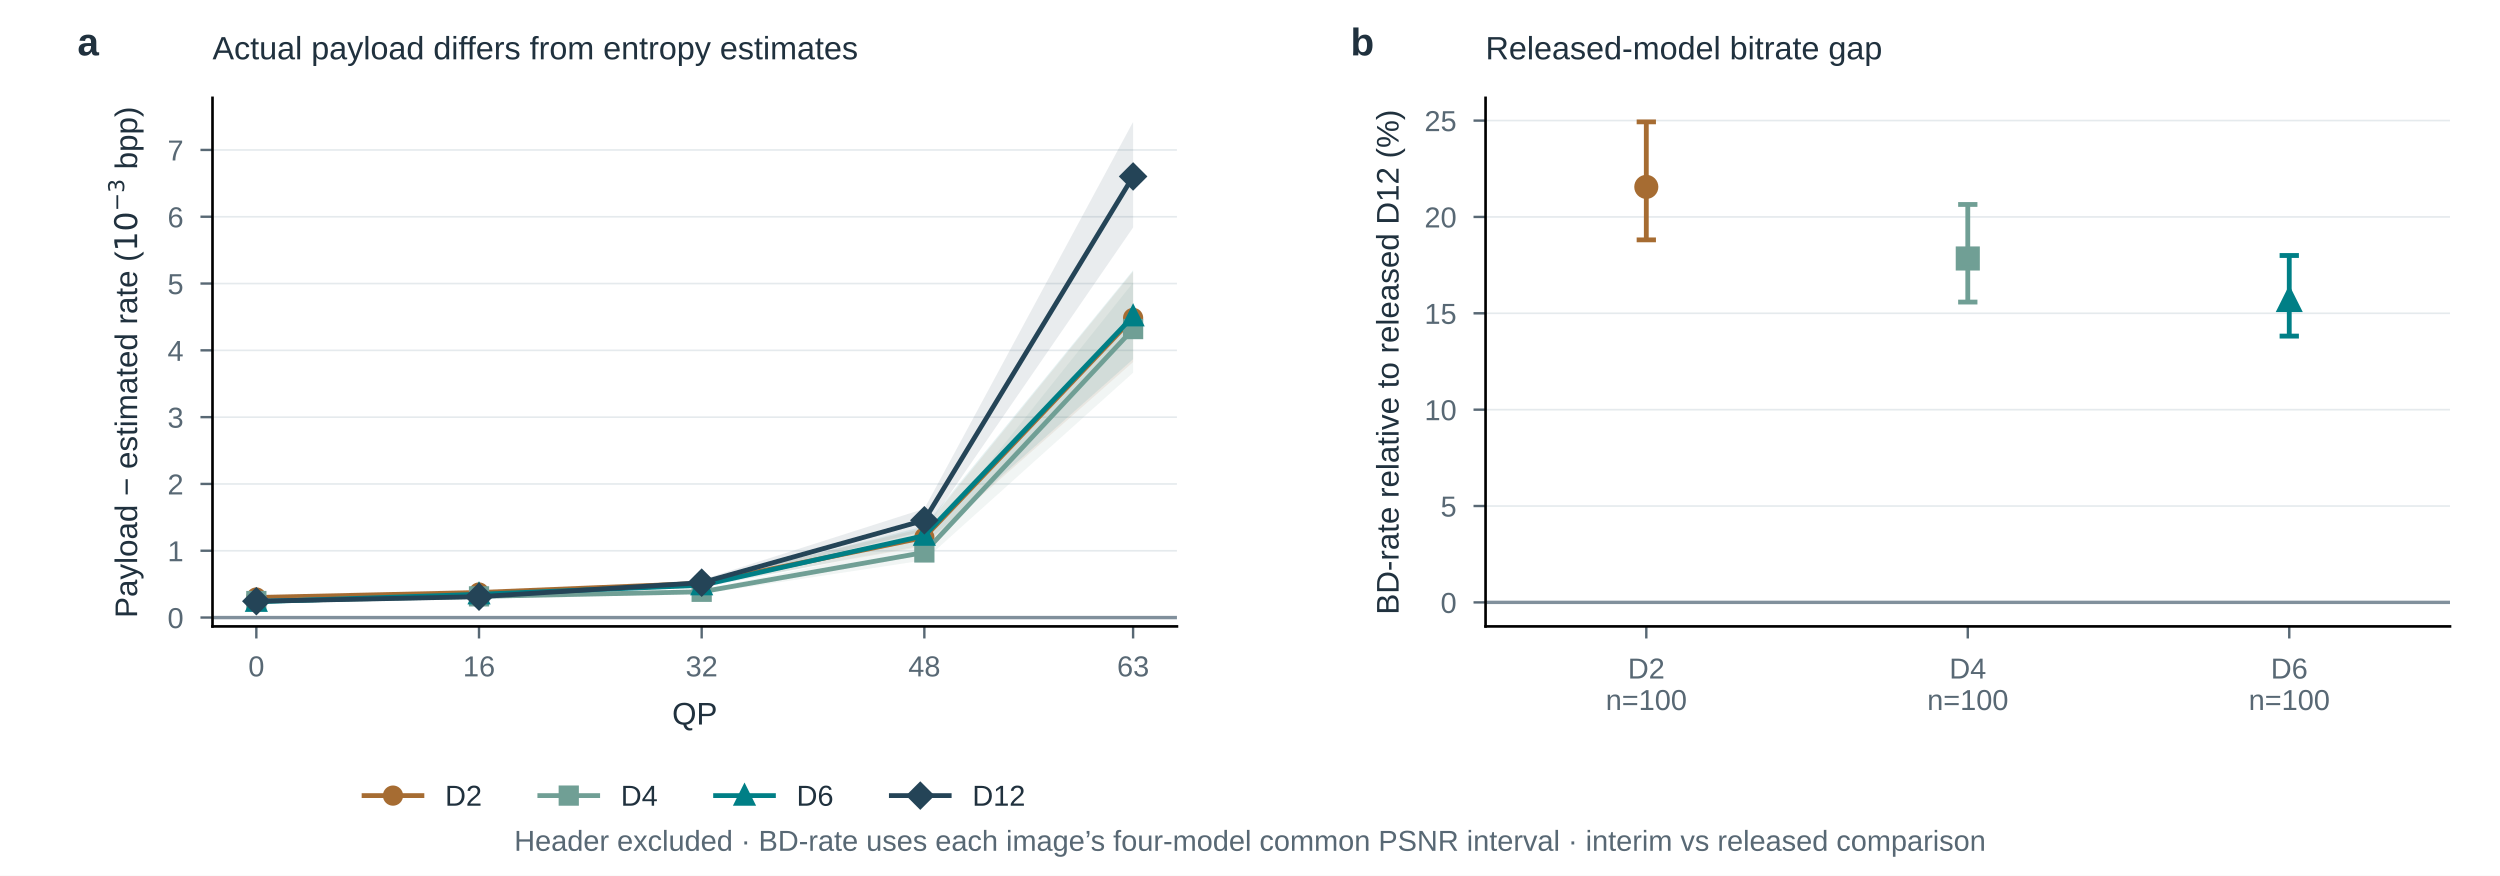
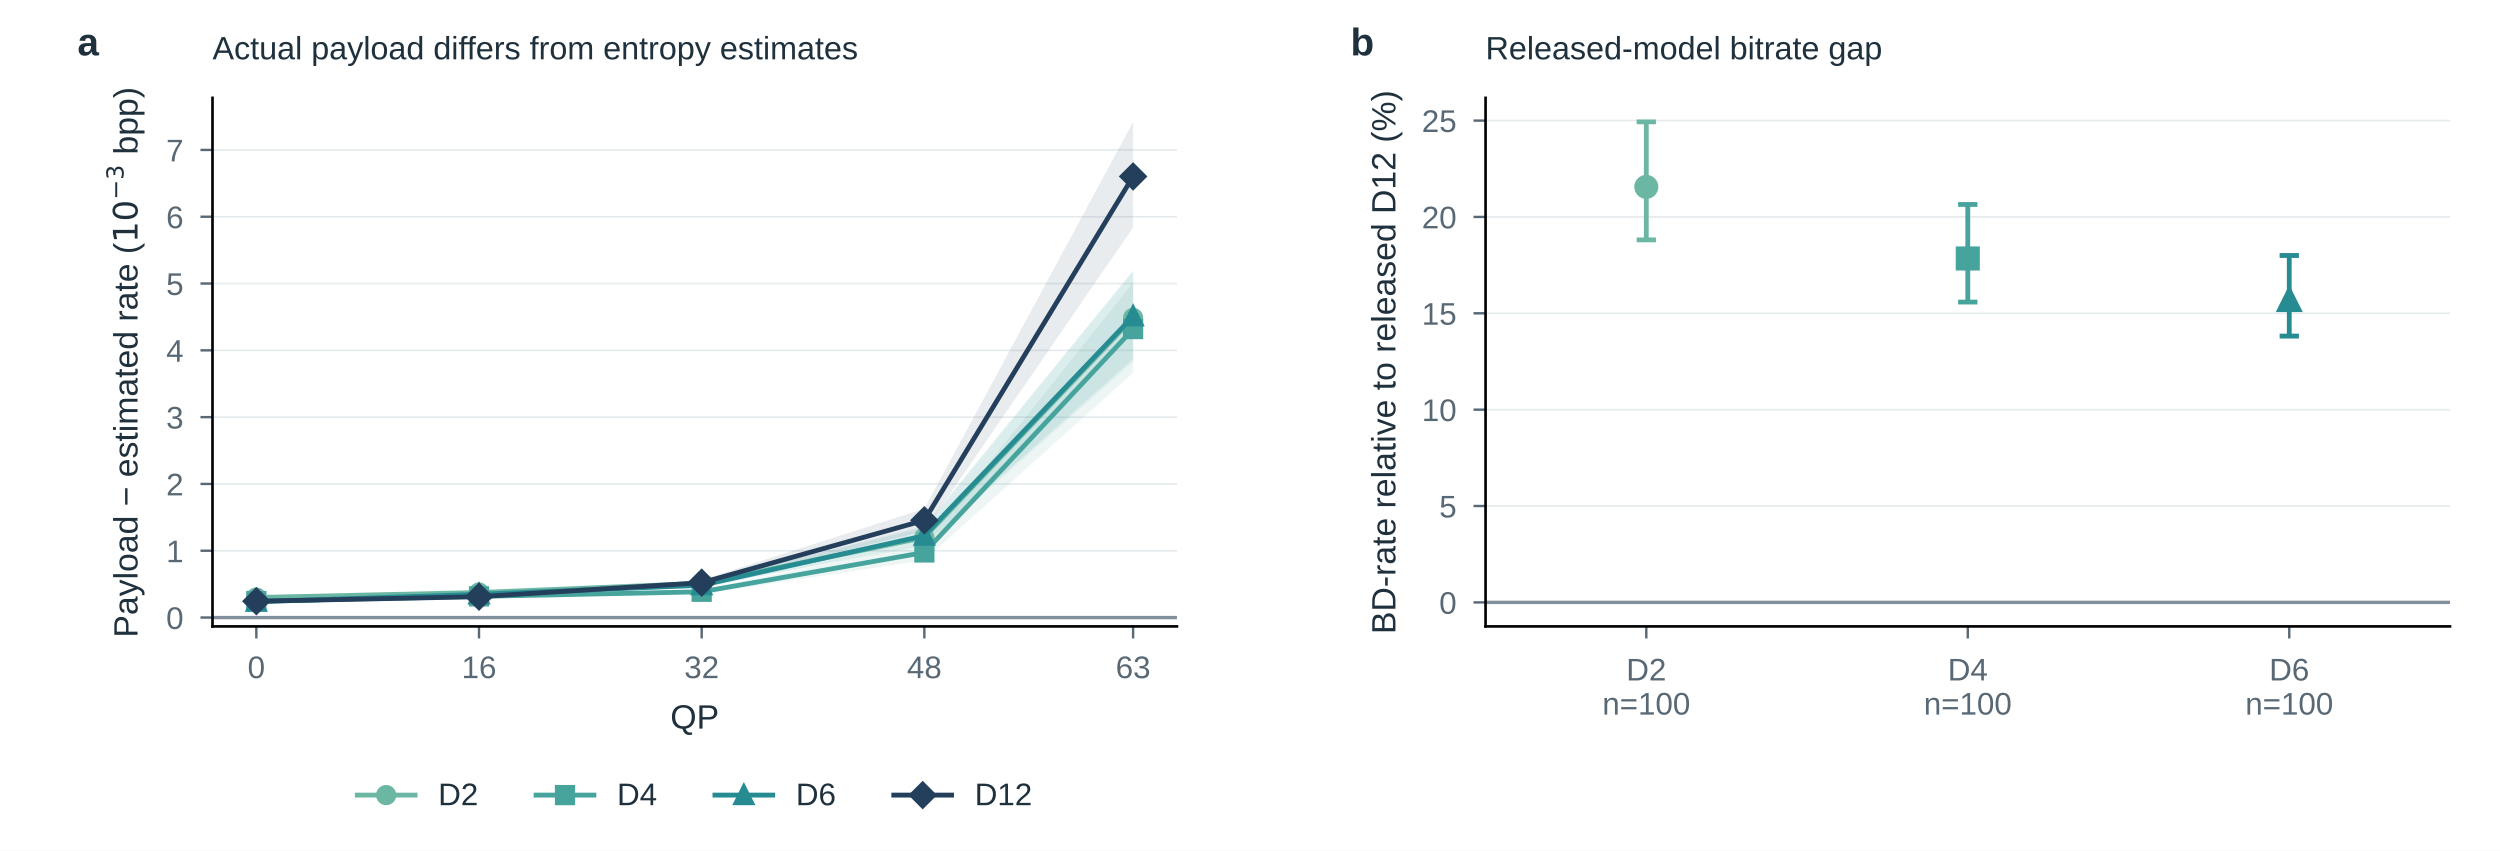
- <svg xmlns="http://www.w3.org/2000/svg" xmlns:xlink="http://www.w3.org/1999/xlink" width="518.74pt" height="181.711pt" viewBox="0 0 518.74 181.711" version="1.1">
+ <svg xmlns="http://www.w3.org/2000/svg" xmlns:xlink="http://www.w3.org/1999/xlink" width="518.74pt" height="176.517pt" viewBox="0 0 518.74 176.517" version="1.1">
  <defs>
    <style type="text/css">*{stroke-linejoin: round; stroke-linecap: butt}</style>
  </defs>
  <g id="figure_1">
    <g id="patch_1">
-       <path d="M 0 181.711 L 518.74 181.711 L 518.74 0 L 0 0 z " style="fill: #ffffff" />
+       <path d="M 0 176.517 L 518.74 176.517 L 518.74 0 L 0 0 z " style="fill: #ffffff" />
    </g>
    <g id="axes_1">
      <g id="patch_2">
        <path d="M 44.093 129.978 L 244.21 129.978 L 244.21 20.306 L 44.093 20.306 z " style="fill: #ffffff" />
      </g>
      <g id="matplotlib.axis_1">
        <g id="xtick_1">
          <g id="line2d_1">
            <defs>
              <path id="m399702b5b7" d="M 0 0 L 0 2.5 " style="stroke: #586874; stroke-width: 0.5" />
            </defs>
            <g>
              <use xlink:href="#m399702b5b7" x="53.189" y="129.978" style="fill: #586874; stroke: #586874; stroke-width: 0.5" />
            </g>
          </g>
          <g id="text_1">
-             <text style="font-size: 6px; font-family: 'Liberation Sans'; text-anchor: middle; fill: #586874" x="53.189" y="140.346" transform="rotate(-0 53.18916 140.3464)">0</text>
+             <text style="font-size: 6.5px; font-family: 'Liberation Sans'; text-anchor: middle; fill: #586874" x="53.189" y="140.71" transform="rotate(-0 53.18916 140.7104)">0</text>
          </g>
        </g>
        <g id="xtick_2">
          <g id="line2d_2">
            <g>
              <use xlink:href="#m399702b5b7" x="99.392" y="129.978" style="fill: #586874; stroke: #586874; stroke-width: 0.5" />
            </g>
          </g>
          <g id="text_2">
-             <text style="font-size: 6px; font-family: 'Liberation Sans'; text-anchor: middle; fill: #586874" x="99.392" y="140.346" transform="rotate(-0 99.39232 140.3464)">16</text>
+             <text style="font-size: 6.5px; font-family: 'Liberation Sans'; text-anchor: middle; fill: #586874" x="99.392" y="140.71" transform="rotate(-0 99.39232 140.7104)">16</text>
          </g>
        </g>
        <g id="xtick_3">
          <g id="line2d_3">
            <g>
              <use xlink:href="#m399702b5b7" x="145.595" y="129.978" style="fill: #586874; stroke: #586874; stroke-width: 0.5" />
            </g>
          </g>
          <g id="text_3">
-             <text style="font-size: 6px; font-family: 'Liberation Sans'; text-anchor: middle; fill: #586874" x="145.595" y="140.346" transform="rotate(-0 145.5955 140.3464)">32</text>
+             <text style="font-size: 6.5px; font-family: 'Liberation Sans'; text-anchor: middle; fill: #586874" x="145.595" y="140.71" transform="rotate(-0 145.5955 140.7104)">32</text>
          </g>
        </g>
        <g id="xtick_4">
          <g id="line2d_4">
            <g>
              <use xlink:href="#m399702b5b7" x="191.799" y="129.978" style="fill: #586874; stroke: #586874; stroke-width: 0.5" />
            </g>
          </g>
          <g id="text_4">
-             <text style="font-size: 6px; font-family: 'Liberation Sans'; text-anchor: middle; fill: #586874" x="191.799" y="140.346" transform="rotate(-0 191.7986 140.3464)">48</text>
+             <text style="font-size: 6.5px; font-family: 'Liberation Sans'; text-anchor: middle; fill: #586874" x="191.799" y="140.71" transform="rotate(-0 191.7986 140.7104)">48</text>
          </g>
        </g>
        <g id="xtick_5">
          <g id="line2d_5">
            <g>
              <use xlink:href="#m399702b5b7" x="235.114" y="129.978" style="fill: #586874; stroke: #586874; stroke-width: 0.5" />
            </g>
          </g>
          <g id="text_5">
-             <text style="font-size: 6px; font-family: 'Liberation Sans'; text-anchor: middle; fill: #586874" x="235.114" y="140.346" transform="rotate(-0 235.1141 140.3464)">63</text>
+             <text style="font-size: 6.5px; font-family: 'Liberation Sans'; text-anchor: middle; fill: #586874" x="235.114" y="140.71" transform="rotate(-0 235.1141 140.7104)">63</text>
          </g>
        </g>
        <g id="text_6">
-           <text style="font-size: 6.5px; font-family: 'Liberation Sans'; text-anchor: middle; fill: #20313e" x="144.152" y="150.341" transform="rotate(-0 144.1516 150.3413)">QP</text>
+           <text style="font-size: 7px; font-family: 'Liberation Sans'; text-anchor: middle; fill: #20313e" x="144.152" y="151.175" transform="rotate(-0 144.1516 151.1745)">QP</text>
        </g>
      </g>
      <g id="matplotlib.axis_2">
        <g id="ytick_1">
          <g id="line2d_6">
            <path d="M 44.093 128.141 L 244.21 128.141 " clip-path="url(#pd972894a51)" style="fill: none; stroke: #e5eaed; stroke-width: 0.35; stroke-linecap: square" />
          </g>
          <g id="line2d_7">
            <defs>
              <path id="m2a17d90eda" d="M 0 0 L -2.5 0 " style="stroke: #586874; stroke-width: 0.5" />
            </defs>
            <g>
              <use xlink:href="#m2a17d90eda" x="44.093" y="128.141" style="fill: #586874; stroke: #586874; stroke-width: 0.5" />
            </g>
          </g>
          <g id="text_7">
-             <text style="font-size: 6px; font-family: 'Liberation Sans'; text-anchor: end; fill: #586874" x="38.093" y="130.325" transform="rotate(-0 38.09291 130.3251)">0</text>
+             <text style="font-size: 6.5px; font-family: 'Liberation Sans'; text-anchor: end; fill: #586874" x="38.093" y="130.507" transform="rotate(-0 38.09291 130.5071)">0</text>
          </g>
        </g>
        <g id="ytick_2">
          <g id="line2d_8">
            <path d="M 44.093 114.28 L 244.21 114.28 " clip-path="url(#pd972894a51)" style="fill: none; stroke: #e5eaed; stroke-width: 0.35; stroke-linecap: square" />
          </g>
          <g id="line2d_9">
            <g>
              <use xlink:href="#m2a17d90eda" x="44.093" y="114.28" style="fill: #586874; stroke: #586874; stroke-width: 0.5" />
            </g>
          </g>
          <g id="text_8">
-             <text style="font-size: 6px; font-family: 'Liberation Sans'; text-anchor: end; fill: #586874" x="38.093" y="116.464" transform="rotate(-0 38.09291 116.4644)">1</text>
+             <text style="font-size: 6.5px; font-family: 'Liberation Sans'; text-anchor: end; fill: #586874" x="38.093" y="116.646" transform="rotate(-0 38.09291 116.6465)">1</text>
          </g>
        </g>
        <g id="ytick_3">
          <g id="line2d_10">
            <path d="M 44.093 100.42 L 244.21 100.42 " clip-path="url(#pd972894a51)" style="fill: none; stroke: #e5eaed; stroke-width: 0.35; stroke-linecap: square" />
          </g>
          <g id="line2d_11">
            <g>
              <use xlink:href="#m2a17d90eda" x="44.093" y="100.42" style="fill: #586874; stroke: #586874; stroke-width: 0.5" />
            </g>
          </g>
          <g id="text_9">
-             <text style="font-size: 6px; font-family: 'Liberation Sans'; text-anchor: end; fill: #586874" x="38.093" y="102.604" transform="rotate(-0 38.09291 102.6038)">2</text>
+             <text style="font-size: 6.5px; font-family: 'Liberation Sans'; text-anchor: end; fill: #586874" x="38.093" y="102.786" transform="rotate(-0 38.09291 102.7858)">2</text>
          </g>
        </g>
        <g id="ytick_4">
          <g id="line2d_12">
            <path d="M 44.093 86.559 L 244.21 86.559 " clip-path="url(#pd972894a51)" style="fill: none; stroke: #e5eaed; stroke-width: 0.35; stroke-linecap: square" />
          </g>
          <g id="line2d_13">
            <g>
              <use xlink:href="#m2a17d90eda" x="44.093" y="86.559" style="fill: #586874; stroke: #586874; stroke-width: 0.5" />
            </g>
          </g>
          <g id="text_10">
-             <text style="font-size: 6px; font-family: 'Liberation Sans'; text-anchor: end; fill: #586874" x="38.093" y="88.743" transform="rotate(-0 38.09291 88.74309)">3</text>
+             <text style="font-size: 6.5px; font-family: 'Liberation Sans'; text-anchor: end; fill: #586874" x="38.093" y="88.925" transform="rotate(-0 38.09291 88.92509)">3</text>
          </g>
        </g>
        <g id="ytick_5">
          <g id="line2d_14">
            <path d="M 44.093 72.698 L 244.21 72.698 " clip-path="url(#pd972894a51)" style="fill: none; stroke: #e5eaed; stroke-width: 0.35; stroke-linecap: square" />
          </g>
          <g id="line2d_15">
            <g>
              <use xlink:href="#m2a17d90eda" x="44.093" y="72.698" style="fill: #586874; stroke: #586874; stroke-width: 0.5" />
            </g>
          </g>
          <g id="text_11">
-             <text style="font-size: 6px; font-family: 'Liberation Sans'; text-anchor: end; fill: #586874" x="38.093" y="74.882" transform="rotate(-0 38.09291 74.88241)">4</text>
+             <text style="font-size: 6.5px; font-family: 'Liberation Sans'; text-anchor: end; fill: #586874" x="38.093" y="75.064" transform="rotate(-0 38.09291 75.06441)">4</text>
          </g>
        </g>
        <g id="ytick_6">
          <g id="line2d_16">
            <path d="M 44.093 58.838 L 244.21 58.838 " clip-path="url(#pd972894a51)" style="fill: none; stroke: #e5eaed; stroke-width: 0.35; stroke-linecap: square" />
          </g>
          <g id="line2d_17">
            <g>
              <use xlink:href="#m2a17d90eda" x="44.093" y="58.838" style="fill: #586874; stroke: #586874; stroke-width: 0.5" />
            </g>
          </g>
          <g id="text_12">
-             <text style="font-size: 6px; font-family: 'Liberation Sans'; text-anchor: end; fill: #586874" x="38.093" y="61.022" transform="rotate(-0 38.09291 61.02173)">5</text>
+             <text style="font-size: 6.5px; font-family: 'Liberation Sans'; text-anchor: end; fill: #586874" x="38.093" y="61.204" transform="rotate(-0 38.09291 61.20373)">5</text>
          </g>
        </g>
        <g id="ytick_7">
          <g id="line2d_18">
            <path d="M 44.093 44.977 L 244.21 44.977 " clip-path="url(#pd972894a51)" style="fill: none; stroke: #e5eaed; stroke-width: 0.35; stroke-linecap: square" />
          </g>
          <g id="line2d_19">
            <g>
              <use xlink:href="#m2a17d90eda" x="44.093" y="44.977" style="fill: #586874; stroke: #586874; stroke-width: 0.5" />
            </g>
          </g>
          <g id="text_13">
-             <text style="font-size: 6px; font-family: 'Liberation Sans'; text-anchor: end; fill: #586874" x="38.093" y="47.161" transform="rotate(-0 38.09291 47.16105)">6</text>
+             <text style="font-size: 6.5px; font-family: 'Liberation Sans'; text-anchor: end; fill: #586874" x="38.093" y="47.343" transform="rotate(-0 38.09291 47.34305)">6</text>
          </g>
        </g>
        <g id="ytick_8">
          <g id="line2d_20">
            <path d="M 44.093 31.116 L 244.21 31.116 " clip-path="url(#pd972894a51)" style="fill: none; stroke: #e5eaed; stroke-width: 0.35; stroke-linecap: square" />
          </g>
          <g id="line2d_21">
            <g>
              <use xlink:href="#m2a17d90eda" x="44.093" y="31.116" style="fill: #586874; stroke: #586874; stroke-width: 0.5" />
            </g>
          </g>
          <g id="text_14">
-             <text style="font-size: 6px; font-family: 'Liberation Sans'; text-anchor: end; fill: #586874" x="38.093" y="33.3" transform="rotate(-0 38.09291 33.30037)">7</text>
+             <text style="font-size: 6.5px; font-family: 'Liberation Sans'; text-anchor: end; fill: #586874" x="38.093" y="33.482" transform="rotate(-0 38.09291 33.48237)">7</text>
          </g>
        </g>
        <g id="text_15">
-           <g style="fill: #20313e" transform="translate(29.38843 128.2145) rotate(-90)">
+           <g style="fill: #20313e" transform="translate(29.00516 132.297) rotate(-90)">
            <text>
-               <tspan x="0" y="-0.936" style="font-size: 6.5px; font-family: 'Liberation Sans'; fill: #20313e">P</tspan>
-               <tspan x="4.335" y="-0.936" style="font-size: 6.5px; font-family: 'Liberation Sans'; fill: #20313e">a</tspan>
-               <tspan x="7.95" y="-0.936" style="font-size: 6.5px; font-family: 'Liberation Sans'; fill: #20313e">y</tspan>
-               <tspan x="11.2" y="-0.936" style="font-size: 6.5px; font-family: 'Liberation Sans'; fill: #20313e">l</tspan>
-               <tspan x="12.645" y="-0.936" style="font-size: 6.5px; font-family: 'Liberation Sans'; fill: #20313e">o</tspan>
-               <tspan x="16.26" y="-0.936" style="font-size: 6.5px; font-family: 'Liberation Sans'; fill: #20313e">a</tspan>
-               <tspan x="19.875" y="-0.936" style="font-size: 6.5px; font-family: 'Liberation Sans'; fill: #20313e">d</tspan>
-               <tspan x="23.49" y="-0.936" style="font-size: 6.5px; font-family: 'Liberation Sans'; fill: #20313e"> </tspan>
-               <tspan x="25.295" y="-0.936" style="font-size: 6.5px; font-family: 'Liberation Sans'; fill: #20313e">−</tspan>
-               <tspan x="29.091" y="-0.936" style="font-size: 6.5px; font-family: 'Liberation Sans'; fill: #20313e"> </tspan>
-               <tspan x="30.897" y="-0.936" style="font-size: 6.5px; font-family: 'Liberation Sans'; fill: #20313e">e</tspan>
-               <tspan x="34.512" y="-0.936" style="font-size: 6.5px; font-family: 'Liberation Sans'; fill: #20313e">s</tspan>
-               <tspan x="37.762" y="-0.936" style="font-size: 6.5px; font-family: 'Liberation Sans'; fill: #20313e">t</tspan>
-               <tspan x="39.568" y="-0.936" style="font-size: 6.5px; font-family: 'Liberation Sans'; fill: #20313e">i</tspan>
-               <tspan x="41.012" y="-0.936" style="font-size: 6.5px; font-family: 'Liberation Sans'; fill: #20313e">m</tspan>
-               <tspan x="46.427" y="-0.936" style="font-size: 6.5px; font-family: 'Liberation Sans'; fill: #20313e">a</tspan>
-               <tspan x="50.042" y="-0.936" style="font-size: 6.5px; font-family: 'Liberation Sans'; fill: #20313e">t</tspan>
-               <tspan x="51.848" y="-0.936" style="font-size: 6.5px; font-family: 'Liberation Sans'; fill: #20313e">e</tspan>
-               <tspan x="55.463" y="-0.936" style="font-size: 6.5px; font-family: 'Liberation Sans'; fill: #20313e">d</tspan>
-               <tspan x="59.078" y="-0.936" style="font-size: 6.5px; font-family: 'Liberation Sans'; fill: #20313e"> </tspan>
-               <tspan x="60.884" y="-0.936" style="font-size: 6.5px; font-family: 'Liberation Sans'; fill: #20313e">r</tspan>
-               <tspan x="63.048" y="-0.936" style="font-size: 6.5px; font-family: 'Liberation Sans'; fill: #20313e">a</tspan>
-               <tspan x="66.663" y="-0.936" style="font-size: 6.5px; font-family: 'Liberation Sans'; fill: #20313e">t</tspan>
-               <tspan x="68.469" y="-0.936" style="font-size: 6.5px; font-family: 'Liberation Sans'; fill: #20313e">e</tspan>
-               <tspan x="72.084" y="-0.936" style="font-size: 6.5px; font-family: 'Liberation Sans'; fill: #20313e"> </tspan>
-               <tspan x="73.89" y="-0.936" style="font-size: 6.5px; font-family: 'Liberation Sans'; fill: #20313e">(</tspan>
-               <tspan x="91.273" y="-0.936" style="font-size: 6.5px; font-family: 'Liberation Sans'; fill: #20313e"> </tspan>
-               <tspan x="93.079" y="-0.936" style="font-size: 6.5px; font-family: 'Liberation Sans'; fill: #20313e">b</tspan>
-               <tspan x="96.694" y="-0.936" style="font-size: 6.5px; font-family: 'Liberation Sans'; fill: #20313e">p</tspan>
-               <tspan x="100.309" y="-0.936" style="font-size: 6.5px; font-family: 'Liberation Sans'; fill: #20313e">p</tspan>
-               <tspan x="103.924" y="-0.936" style="font-size: 6.5px; font-family: 'Liberation Sans'; fill: #20313e">)</tspan>
-               <tspan x="76.054" y="-0.936" style="font-size: 6.5px; font-family: 'DejaVu Sans'; fill: #20313e">1</tspan>
-               <tspan x="80.19" y="-0.936" style="font-size: 6.5px; font-family: 'DejaVu Sans'; fill: #20313e">0</tspan>
-               <tspan x="84.388" y="-3.62" style="font-size: 4.55px; font-family: 'DejaVu Sans'; fill: #20313e">−</tspan>
-               <tspan x="88.2" y="-3.62" style="font-size: 4.55px; font-family: 'DejaVu Sans'; fill: #20313e">3</tspan>
+               <tspan x="0" y="-0.467" style="font-size: 7px; font-family: 'Liberation Sans'; fill: #20313e">P</tspan>
+               <tspan x="4.669" y="-0.467" style="font-size: 7px; font-family: 'Liberation Sans'; fill: #20313e">a</tspan>
+               <tspan x="8.562" y="-0.467" style="font-size: 7px; font-family: 'Liberation Sans'; fill: #20313e">y</tspan>
+               <tspan x="12.062" y="-0.467" style="font-size: 7px; font-family: 'Liberation Sans'; fill: #20313e">l</tspan>
+               <tspan x="13.617" y="-0.467" style="font-size: 7px; font-family: 'Liberation Sans'; fill: #20313e">o</tspan>
+               <tspan x="17.51" y="-0.467" style="font-size: 7px; font-family: 'Liberation Sans'; fill: #20313e">a</tspan>
+               <tspan x="21.403" y="-0.467" style="font-size: 7px; font-family: 'Liberation Sans'; fill: #20313e">d</tspan>
+               <tspan x="25.296" y="-0.467" style="font-size: 7px; font-family: 'Liberation Sans'; fill: #20313e"> </tspan>
+               <tspan x="27.241" y="-0.467" style="font-size: 7px; font-family: 'Liberation Sans'; fill: #20313e">−</tspan>
+               <tspan x="31.329" y="-0.467" style="font-size: 7px; font-family: 'Liberation Sans'; fill: #20313e"> </tspan>
+               <tspan x="33.274" y="-0.467" style="font-size: 7px; font-family: 'Liberation Sans'; fill: #20313e">e</tspan>
+               <tspan x="37.167" y="-0.467" style="font-size: 7px; font-family: 'Liberation Sans'; fill: #20313e">s</tspan>
+               <tspan x="40.667" y="-0.467" style="font-size: 7px; font-family: 'Liberation Sans'; fill: #20313e">t</tspan>
+               <tspan x="42.612" y="-0.467" style="font-size: 7px; font-family: 'Liberation Sans'; fill: #20313e">i</tspan>
+               <tspan x="44.167" y="-0.467" style="font-size: 7px; font-family: 'Liberation Sans'; fill: #20313e">m</tspan>
+               <tspan x="49.998" y="-0.467" style="font-size: 7px; font-family: 'Liberation Sans'; fill: #20313e">a</tspan>
+               <tspan x="53.891" y="-0.467" style="font-size: 7px; font-family: 'Liberation Sans'; fill: #20313e">t</tspan>
+               <tspan x="55.836" y="-0.467" style="font-size: 7px; font-family: 'Liberation Sans'; fill: #20313e">e</tspan>
+               <tspan x="59.729" y="-0.467" style="font-size: 7px; font-family: 'Liberation Sans'; fill: #20313e">d</tspan>
+               <tspan x="63.622" y="-0.467" style="font-size: 7px; font-family: 'Liberation Sans'; fill: #20313e"> </tspan>
+               <tspan x="65.567" y="-0.467" style="font-size: 7px; font-family: 'Liberation Sans'; fill: #20313e">r</tspan>
+               <tspan x="67.898" y="-0.467" style="font-size: 7px; font-family: 'Liberation Sans'; fill: #20313e">a</tspan>
+               <tspan x="71.791" y="-0.467" style="font-size: 7px; font-family: 'Liberation Sans'; fill: #20313e">t</tspan>
+               <tspan x="73.736" y="-0.467" style="font-size: 7px; font-family: 'Liberation Sans'; fill: #20313e">e</tspan>
+               <tspan x="77.629" y="-0.467" style="font-size: 7px; font-family: 'Liberation Sans'; fill: #20313e"> </tspan>
+               <tspan x="79.574" y="-0.467" style="font-size: 7px; font-family: 'Liberation Sans'; fill: #20313e">(</tspan>
+               <tspan x="98.294" y="-0.467" style="font-size: 7px; font-family: 'Liberation Sans'; fill: #20313e"> </tspan>
+               <tspan x="100.238" y="-0.467" style="font-size: 7px; font-family: 'Liberation Sans'; fill: #20313e">b</tspan>
+               <tspan x="104.131" y="-0.467" style="font-size: 7px; font-family: 'Liberation Sans'; fill: #20313e">p</tspan>
+               <tspan x="108.025" y="-0.467" style="font-size: 7px; font-family: 'Liberation Sans'; fill: #20313e">p</tspan>
+               <tspan x="111.918" y="-0.467" style="font-size: 7px; font-family: 'Liberation Sans'; fill: #20313e">)</tspan>
+               <tspan x="81.905" y="-0.467" style="font-size: 7px; font-family: 'DejaVu Sans'; fill: #20313e">1</tspan>
+               <tspan x="86.358" y="-0.467" style="font-size: 7px; font-family: 'DejaVu Sans'; fill: #20313e">0</tspan>
+               <tspan x="90.879" y="-3.358" style="font-size: 4.9px; font-family: 'DejaVu Sans'; fill: #20313e">−</tspan>
+               <tspan x="94.985" y="-3.358" style="font-size: 4.9px; font-family: 'DejaVu Sans'; fill: #20313e">3</tspan>
            </text>
          </g>
        </g>
      </g>
      <g id="FillBetweenPolyCollection_1">
        <defs>
-           <path id="m4edeb3677b" d="M 53.189 -57.929 L 53.189 -57.547 L 99.392 -58.439 L 145.595 -60.116 L 191.799 -68.398 L 235.114 -106.587 L 235.114 -125.396 L 235.114 -125.396 L 191.799 -72.127 L 145.595 -61.24 L 99.392 -59.102 L 53.189 -57.929 z " />
-         </defs>
-         <g clip-path="url(#pd972894a51)">
-           <use xlink:href="#m4edeb3677b" x="0" y="181.711" style="fill: #a66c32; fill-opacity: 0.1" />
+           <path id="ma0d44e24bb" d="M 53.189 -52.735 L 53.189 -52.353 L 99.392 -53.245 L 145.595 -54.922 L 191.799 -63.204 L 235.114 -101.393 L 235.114 -120.202 L 235.114 -120.202 L 191.799 -66.933 L 145.595 -56.046 L 99.392 -53.908 L 53.189 -52.735 z " />
+         </defs>
+         <g clip-path="url(#pd972894a51)">
+           <use xlink:href="#ma0d44e24bb" x="0" y="176.517" style="fill: #6cb7a4; fill-opacity: 0.1" />
        </g>
      </g>
      <g id="FillBetweenPolyCollection_2">
        <defs>
-           <path id="mf79f26956f" d="M 53.189 -57.156 L 53.189 -56.839 L 99.392 -57.68 L 145.595 -58.454 L 191.799 -65.459 L 235.114 -104.371 L 235.114 -123.085 L 235.114 -123.085 L 191.799 -68.814 L 145.595 -59.376 L 99.392 -58.245 L 53.189 -57.156 z " />
-         </defs>
-         <g clip-path="url(#pd972894a51)">
-           <use xlink:href="#mf79f26956f" x="0" y="181.711" style="fill: #709f95; fill-opacity: 0.1" />
+           <path id="m745492d9f8" d="M 53.189 -51.962 L 53.189 -51.645 L 99.392 -52.486 L 145.595 -53.26 L 191.799 -60.265 L 235.114 -99.177 L 235.114 -117.891 L 235.114 -117.891 L 191.799 -63.62 L 145.595 -54.182 L 99.392 -53.051 L 53.189 -51.962 z " />
+         </defs>
+         <g clip-path="url(#pd972894a51)">
+           <use xlink:href="#m745492d9f8" x="0" y="176.517" style="fill: #46a49d; fill-opacity: 0.1" />
        </g>
      </g>
      <g id="FillBetweenPolyCollection_3">
        <defs>
-           <path id="m136403f46a" d="M 53.189 -56.987 L 53.189 -56.717 L 99.392 -58.064 L 145.595 -59.77 L 191.799 -68.713 L 235.114 -107.186 L 235.114 -125.627 L 235.114 -125.627 L 191.799 -72.53 L 145.595 -60.804 L 99.392 -58.76 L 53.189 -56.987 z " />
-         </defs>
-         <g clip-path="url(#pd972894a51)">
-           <use xlink:href="#m136403f46a" x="0" y="181.711" style="fill: #007f86; fill-opacity: 0.1" />
+           <path id="m01ed328bd2" d="M 53.189 -51.793 L 53.189 -51.523 L 99.392 -52.87 L 145.595 -54.576 L 191.799 -63.519 L 235.114 -101.992 L 235.114 -120.433 L 235.114 -120.433 L 191.799 -67.336 L 145.595 -55.61 L 99.392 -53.566 L 53.189 -51.793 z " />
+         </defs>
+         <g clip-path="url(#pd972894a51)">
+           <use xlink:href="#m01ed328bd2" x="0" y="176.517" style="fill: #278b92; fill-opacity: 0.1" />
        </g>
      </g>
      <g id="FillBetweenPolyCollection_4">
        <defs>
-           <path id="m86091ba9dc" d="M 53.189 -57.07 L 53.189 -56.857 L 99.392 -57.684 L 145.595 -60.263 L 191.799 -71.499 L 235.114 -134.508 L 235.114 -156.42 L 235.114 -156.42 L 191.799 -76.159 L 145.595 -61.399 L 99.392 -58.132 L 53.189 -57.07 z " />
-         </defs>
-         <g clip-path="url(#pd972894a51)">
-           <use xlink:href="#m86091ba9dc" x="0" y="181.711" style="fill: #244457; fill-opacity: 0.1" />
+           <path id="m5ea948ef18" d="M 53.189 -51.876 L 53.189 -51.663 L 99.392 -52.49 L 145.595 -55.069 L 191.799 -66.305 L 235.114 -129.314 L 235.114 -151.226 L 235.114 -151.226 L 191.799 -70.965 L 145.595 -56.205 L 99.392 -52.938 L 53.189 -51.876 z " />
+         </defs>
+         <g clip-path="url(#pd972894a51)">
+           <use xlink:href="#m5ea948ef18" x="0" y="176.517" style="fill: #243f5c; fill-opacity: 0.1" />
        </g>
      </g>
      <g id="line2d_22">
-         <path d="M 53.189 123.979 L 99.392 122.94 L 145.595 121.043 L 191.799 111.509 L 235.114 65.969 " clip-path="url(#pd972894a51)" style="fill: none; stroke: #a66c32; stroke-linecap: square" />
-         <defs>
-           <path id="md755ecda8f" d="M 0 1.6 C 0.424 1.6 0.831 1.431 1.131 1.131 C 1.431 0.831 1.6 0.424 1.6 0 C 1.6 -0.424 1.431 -0.831 1.131 -1.131 C 0.831 -1.431 0.424 -1.6 0 -1.6 C -0.424 -1.6 -0.831 -1.431 -1.131 -1.131 C -1.431 -0.831 -1.6 -0.424 -1.6 0 C -1.6 0.424 -1.431 0.831 -1.131 1.131 C -0.831 1.431 -0.424 1.6 0 1.6 z " style="stroke: #a66c32" />
-         </defs>
-         <g clip-path="url(#pd972894a51)">
-           <use xlink:href="#md755ecda8f" x="53.189" y="123.979" style="fill: #a66c32; stroke: #a66c32" />
-           <use xlink:href="#md755ecda8f" x="99.392" y="122.94" style="fill: #a66c32; stroke: #a66c32" />
-           <use xlink:href="#md755ecda8f" x="145.595" y="121.043" style="fill: #a66c32; stroke: #a66c32" />
-           <use xlink:href="#md755ecda8f" x="191.799" y="111.509" style="fill: #a66c32; stroke: #a66c32" />
-           <use xlink:href="#md755ecda8f" x="235.114" y="65.969" style="fill: #a66c32; stroke: #a66c32" />
+         <path d="M 53.189 123.979 L 99.392 122.94 L 145.595 121.043 L 191.799 111.509 L 235.114 65.969 " clip-path="url(#pd972894a51)" style="fill: none; stroke: #6cb7a4; stroke-linecap: square" />
+         <defs>
+           <path id="m4811f707dc" d="M 0 1.6 C 0.424 1.6 0.831 1.431 1.131 1.131 C 1.431 0.831 1.6 0.424 1.6 0 C 1.6 -0.424 1.431 -0.831 1.131 -1.131 C 0.831 -1.431 0.424 -1.6 0 -1.6 C -0.424 -1.6 -0.831 -1.431 -1.131 -1.131 C -1.431 -0.831 -1.6 -0.424 -1.6 0 C -1.6 0.424 -1.431 0.831 -1.131 1.131 C -0.831 1.431 -0.424 1.6 0 1.6 z " style="stroke: #6cb7a4" />
+         </defs>
+         <g clip-path="url(#pd972894a51)">
+           <use xlink:href="#m4811f707dc" x="53.189" y="123.979" style="fill: #6cb7a4; stroke: #6cb7a4" />
+           <use xlink:href="#m4811f707dc" x="99.392" y="122.94" style="fill: #6cb7a4; stroke: #6cb7a4" />
+           <use xlink:href="#m4811f707dc" x="145.595" y="121.043" style="fill: #6cb7a4; stroke: #6cb7a4" />
+           <use xlink:href="#m4811f707dc" x="191.799" y="111.509" style="fill: #6cb7a4; stroke: #6cb7a4" />
+           <use xlink:href="#m4811f707dc" x="235.114" y="65.969" style="fill: #6cb7a4; stroke: #6cb7a4" />
        </g>
      </g>
      <g id="line2d_23">
-         <path d="M 53.189 124.716 L 99.392 123.745 L 145.595 122.793 L 191.799 114.632 L 235.114 68.28 " clip-path="url(#pd972894a51)" style="fill: none; stroke: #709f95; stroke-linecap: square" />
-         <defs>
-           <path id="m38612a5d81" d="M -1.6 1.6 L 1.6 1.6 L 1.6 -1.6 L -1.6 -1.6 z " style="stroke: #709f95; stroke-linejoin: miter" />
-         </defs>
-         <g clip-path="url(#pd972894a51)">
-           <use xlink:href="#m38612a5d81" x="53.189" y="124.716" style="fill: #709f95; stroke: #709f95; stroke-linejoin: miter" />
-           <use xlink:href="#m38612a5d81" x="99.392" y="123.745" style="fill: #709f95; stroke: #709f95; stroke-linejoin: miter" />
-           <use xlink:href="#m38612a5d81" x="145.595" y="122.793" style="fill: #709f95; stroke: #709f95; stroke-linejoin: miter" />
-           <use xlink:href="#m38612a5d81" x="191.799" y="114.632" style="fill: #709f95; stroke: #709f95; stroke-linejoin: miter" />
-           <use xlink:href="#m38612a5d81" x="235.114" y="68.28" style="fill: #709f95; stroke: #709f95; stroke-linejoin: miter" />
+         <path d="M 53.189 124.716 L 99.392 123.745 L 145.595 122.793 L 191.799 114.632 L 235.114 68.28 " clip-path="url(#pd972894a51)" style="fill: none; stroke: #46a49d; stroke-linecap: square" />
+         <defs>
+           <path id="mdbb240e4d5" d="M -1.6 1.6 L 1.6 1.6 L 1.6 -1.6 L -1.6 -1.6 z " style="stroke: #46a49d; stroke-linejoin: miter" />
+         </defs>
+         <g clip-path="url(#pd972894a51)">
+           <use xlink:href="#mdbb240e4d5" x="53.189" y="124.716" style="fill: #46a49d; stroke: #46a49d; stroke-linejoin: miter" />
+           <use xlink:href="#mdbb240e4d5" x="99.392" y="123.745" style="fill: #46a49d; stroke: #46a49d; stroke-linejoin: miter" />
+           <use xlink:href="#mdbb240e4d5" x="145.595" y="122.793" style="fill: #46a49d; stroke: #46a49d; stroke-linejoin: miter" />
+           <use xlink:href="#mdbb240e4d5" x="191.799" y="114.632" style="fill: #46a49d; stroke: #46a49d; stroke-linejoin: miter" />
+           <use xlink:href="#mdbb240e4d5" x="235.114" y="68.28" style="fill: #46a49d; stroke: #46a49d; stroke-linejoin: miter" />
        </g>
      </g>
      <g id="line2d_24">
-         <path d="M 53.189 124.864 L 99.392 123.309 L 145.595 121.435 L 191.799 111.154 L 235.114 65.622 " clip-path="url(#pd972894a51)" style="fill: none; stroke: #007f86; stroke-linecap: square" />
-         <defs>
-           <path id="m81d831b321" d="M 0 -1.6 L -1.6 1.6 L 1.6 1.6 z " style="stroke: #007f86; stroke-linejoin: miter" />
-         </defs>
-         <g clip-path="url(#pd972894a51)">
-           <use xlink:href="#m81d831b321" x="53.189" y="124.864" style="fill: #007f86; stroke: #007f86; stroke-linejoin: miter" />
-           <use xlink:href="#m81d831b321" x="99.392" y="123.309" style="fill: #007f86; stroke: #007f86; stroke-linejoin: miter" />
-           <use xlink:href="#m81d831b321" x="145.595" y="121.435" style="fill: #007f86; stroke: #007f86; stroke-linejoin: miter" />
-           <use xlink:href="#m81d831b321" x="191.799" y="111.154" style="fill: #007f86; stroke: #007f86; stroke-linejoin: miter" />
-           <use xlink:href="#m81d831b321" x="235.114" y="65.622" style="fill: #007f86; stroke: #007f86; stroke-linejoin: miter" />
+         <path d="M 53.189 124.864 L 99.392 123.309 L 145.595 121.435 L 191.799 111.154 L 235.114 65.622 " clip-path="url(#pd972894a51)" style="fill: none; stroke: #278b92; stroke-linecap: square" />
+         <defs>
+           <path id="m5f9ac77661" d="M 0 -1.6 L -1.6 1.6 L 1.6 1.6 z " style="stroke: #278b92; stroke-linejoin: miter" />
+         </defs>
+         <g clip-path="url(#pd972894a51)">
+           <use xlink:href="#m5f9ac77661" x="53.189" y="124.864" style="fill: #278b92; stroke: #278b92; stroke-linejoin: miter" />
+           <use xlink:href="#m5f9ac77661" x="99.392" y="123.309" style="fill: #278b92; stroke: #278b92; stroke-linejoin: miter" />
+           <use xlink:href="#m5f9ac77661" x="145.595" y="121.435" style="fill: #278b92; stroke: #278b92; stroke-linejoin: miter" />
+           <use xlink:href="#m5f9ac77661" x="191.799" y="111.154" style="fill: #278b92; stroke: #278b92; stroke-linejoin: miter" />
+           <use xlink:href="#m5f9ac77661" x="235.114" y="65.622" style="fill: #278b92; stroke: #278b92; stroke-linejoin: miter" />
        </g>
      </g>
      <g id="line2d_25">
-         <path d="M 53.189 124.749 L 99.392 123.808 L 145.595 120.901 L 191.799 107.959 L 235.114 36.614 " clip-path="url(#pd972894a51)" style="fill: none; stroke: #244457; stroke-linecap: square" />
-         <defs>
-           <path id="m7ddc58742b" d="M -0 2.263 L 2.263 0 L 0 -2.263 L -2.263 -0 z " style="stroke: #244457; stroke-linejoin: miter" />
-         </defs>
-         <g clip-path="url(#pd972894a51)">
-           <use xlink:href="#m7ddc58742b" x="53.189" y="124.749" style="fill: #244457; stroke: #244457; stroke-linejoin: miter" />
-           <use xlink:href="#m7ddc58742b" x="99.392" y="123.808" style="fill: #244457; stroke: #244457; stroke-linejoin: miter" />
-           <use xlink:href="#m7ddc58742b" x="145.595" y="120.901" style="fill: #244457; stroke: #244457; stroke-linejoin: miter" />
-           <use xlink:href="#m7ddc58742b" x="191.799" y="107.959" style="fill: #244457; stroke: #244457; stroke-linejoin: miter" />
-           <use xlink:href="#m7ddc58742b" x="235.114" y="36.614" style="fill: #244457; stroke: #244457; stroke-linejoin: miter" />
+         <path d="M 53.189 124.749 L 99.392 123.808 L 145.595 120.901 L 191.799 107.959 L 235.114 36.614 " clip-path="url(#pd972894a51)" style="fill: none; stroke: #243f5c; stroke-linecap: square" />
+         <defs>
+           <path id="mcd60b939f6" d="M -0 2.263 L 2.263 0 L 0 -2.263 L -2.263 -0 z " style="stroke: #243f5c; stroke-linejoin: miter" />
+         </defs>
+         <g clip-path="url(#pd972894a51)">
+           <use xlink:href="#mcd60b939f6" x="53.189" y="124.749" style="fill: #243f5c; stroke: #243f5c; stroke-linejoin: miter" />
+           <use xlink:href="#mcd60b939f6" x="99.392" y="123.808" style="fill: #243f5c; stroke: #243f5c; stroke-linejoin: miter" />
+           <use xlink:href="#mcd60b939f6" x="145.595" y="120.901" style="fill: #243f5c; stroke: #243f5c; stroke-linejoin: miter" />
+           <use xlink:href="#mcd60b939f6" x="191.799" y="107.959" style="fill: #243f5c; stroke: #243f5c; stroke-linejoin: miter" />
+           <use xlink:href="#mcd60b939f6" x="235.114" y="36.614" style="fill: #243f5c; stroke: #243f5c; stroke-linejoin: miter" />
        </g>
      </g>
      <g id="line2d_26">
        <path d="M 44.093 128.141 L 244.21 128.141 " clip-path="url(#pd972894a51)" style="fill: none; stroke: #81909c; stroke-width: 0.7; stroke-linecap: square" />
      </g>
      <g id="patch_3">
        <path d="M 44.093 129.978 L 44.093 20.306 " style="fill: none; stroke: #000000; stroke-width: 0.55; stroke-linejoin: miter; stroke-linecap: square" />
      </g>
      <g id="patch_4">
        <path d="M 44.093 129.978 L 244.21 129.978 " style="fill: none; stroke: #000000; stroke-width: 0.55; stroke-linejoin: miter; stroke-linecap: square" />
      </g>
      <g id="text_16">
        <text style="font-weight: 700; font-size: 8px; font-family: 'Liberation Sans'; text-anchor: start; fill: #20313e" x="16.076" y="11.494" transform="rotate(-0 16.07647 11.49351)">a</text>
      </g>
      <g id="text_17">
        <text style="font-size: 6.7px; font-family: 'Liberation Sans'; text-anchor: start; fill: #20313e" x="44.093" y="12.306" transform="rotate(-0 44.09291 12.30581)">Actual payload differs from entropy estimates</text>
      </g>
      <g id="legend_1">
        <g id="line2d_27">
-           <path d="M 75.544 165.085 L 81.544 165.085 L 87.544 165.085 " style="fill: none; stroke: #a66c32; stroke-linecap: square" />
+           <path d="M 74.127 164.979 L 80.127 164.979 L 86.127 164.979 " style="fill: none; stroke: #6cb7a4; stroke-linecap: square" />
          <g>
-             <use xlink:href="#md755ecda8f" x="81.544" y="165.085" style="fill: #a66c32; stroke: #a66c32" />
+             <use xlink:href="#m4811f707dc" x="80.127" y="164.979" style="fill: #6cb7a4; stroke: #6cb7a4" />
          </g>
        </g>
        <g id="text_18">
-           <text style="font-size: 6px; font-family: 'Liberation Sans'; text-anchor: start; fill: #20313e" x="92.344" y="167.185" transform="rotate(-0 92.34397 167.1845)">D2</text>
+           <text style="font-size: 6.5px; font-family: 'Liberation Sans'; text-anchor: start; fill: #20313e" x="90.927" y="167.079" transform="rotate(-0 90.92667 167.0793)">D2</text>
        </g>
        <g id="line2d_28">
-           <path d="M 112.014 165.085 L 118.014 165.085 L 124.014 165.085 " style="fill: none; stroke: #709f95; stroke-linecap: square" />
+           <path d="M 111.235 164.979 L 117.235 164.979 L 123.235 164.979 " style="fill: none; stroke: #46a49d; stroke-linecap: square" />
          <g>
-             <use xlink:href="#m38612a5d81" x="118.014" y="165.085" style="fill: #709f95; stroke: #709f95; stroke-linejoin: miter" />
+             <use xlink:href="#mdbb240e4d5" x="117.235" y="164.979" style="fill: #46a49d; stroke: #46a49d; stroke-linejoin: miter" />
          </g>
        </g>
        <g id="text_19">
-           <text style="font-size: 6px; font-family: 'Liberation Sans'; text-anchor: start; fill: #20313e" x="128.814" y="167.185" transform="rotate(-0 128.8137 167.1845)">D4</text>
+           <text style="font-size: 6.5px; font-family: 'Liberation Sans'; text-anchor: start; fill: #20313e" x="128.035" y="167.079" transform="rotate(-0 128.0355 167.0793)">D4</text>
        </g>
        <g id="line2d_29">
-           <path d="M 148.483 165.085 L 154.483 165.085 L 160.483 165.085 " style="fill: none; stroke: #007f86; stroke-linecap: square" />
+           <path d="M 148.344 164.979 L 154.344 164.979 L 160.344 164.979 " style="fill: none; stroke: #278b92; stroke-linecap: square" />
          <g>
-             <use xlink:href="#m81d831b321" x="154.483" y="165.085" style="fill: #007f86; stroke: #007f86; stroke-linejoin: miter" />
+             <use xlink:href="#m5f9ac77661" x="154.344" y="164.979" style="fill: #278b92; stroke: #278b92; stroke-linejoin: miter" />
          </g>
        </g>
        <g id="text_20">
-           <text style="font-size: 6px; font-family: 'Liberation Sans'; text-anchor: start; fill: #20313e" x="165.283" y="167.185" transform="rotate(-0 165.2833 167.1845)">D6</text>
+           <text style="font-size: 6.5px; font-family: 'Liberation Sans'; text-anchor: start; fill: #20313e" x="165.144" y="167.079" transform="rotate(-0 165.1443 167.0793)">D6</text>
        </g>
        <g id="line2d_30">
-           <path d="M 184.953 165.085 L 190.953 165.085 L 196.953 165.085 " style="fill: none; stroke: #244457; stroke-linecap: square" />
+           <path d="M 185.453 164.979 L 191.453 164.979 L 197.453 164.979 " style="fill: none; stroke: #243f5c; stroke-linecap: square" />
          <g>
-             <use xlink:href="#m7ddc58742b" x="190.953" y="165.085" style="fill: #244457; stroke: #244457; stroke-linejoin: miter" />
+             <use xlink:href="#mcd60b939f6" x="191.453" y="164.979" style="fill: #243f5c; stroke: #243f5c; stroke-linejoin: miter" />
          </g>
        </g>
        <g id="text_21">
-           <text style="font-size: 6px; font-family: 'Liberation Sans'; text-anchor: start; fill: #20313e" x="201.753" y="167.185" transform="rotate(-0 201.753 167.1845)">D12</text>
+           <text style="font-size: 6.5px; font-family: 'Liberation Sans'; text-anchor: start; fill: #20313e" x="202.253" y="167.079" transform="rotate(-0 202.2532 167.0793)">D12</text>
        </g>
      </g>
    </g>
    <g id="axes_2">
      <g id="patch_5">
        <path d="M 308.248 129.978 L 508.365 129.978 L 508.365 20.306 L 308.248 20.306 z " style="fill: #ffffff" />
      </g>
      <g id="matplotlib.axis_3">
        <g id="xtick_6">
          <g id="line2d_31">
            <g>
              <use xlink:href="#m399702b5b7" x="341.601" y="129.978" style="fill: #586874; stroke: #586874; stroke-width: 0.5" />
            </g>
          </g>
          <g id="text_22">
-             <text style="font-size: 6px; font-family: 'Liberation Sans'; fill: #586874" transform="translate(337.766 140.7961)">D2</text>
-             <text style="font-size: 6px; font-family: 'Liberation Sans'; fill: #586874" transform="translate(333.1755 147.3264)">n=100</text>
+             <text style="font-size: 6.5px; font-family: 'Liberation Sans'; fill: #586874" transform="translate(337.4464 141.1976)">D2</text>
+             <text style="font-size: 6.5px; font-family: 'Liberation Sans'; fill: #586874" transform="translate(332.4734 148.2721)">n=100</text>
          </g>
        </g>
        <g id="xtick_7">
          <g id="line2d_32">
            <g>
              <use xlink:href="#m399702b5b7" x="408.307" y="129.978" style="fill: #586874; stroke: #586874; stroke-width: 0.5" />
            </g>
          </g>
          <g id="text_23">
-             <text style="font-size: 6px; font-family: 'Liberation Sans'; fill: #586874" transform="translate(404.4718 140.7961)">D4</text>
-             <text style="font-size: 6px; font-family: 'Liberation Sans'; fill: #586874" transform="translate(399.8813 147.3264)">n=100</text>
+             <text style="font-size: 6.5px; font-family: 'Liberation Sans'; fill: #586874" transform="translate(404.1522 141.1976)">D4</text>
+             <text style="font-size: 6.5px; font-family: 'Liberation Sans'; fill: #586874" transform="translate(399.1792 148.2721)">n=100</text>
          </g>
        </g>
        <g id="xtick_8">
          <g id="line2d_33">
            <g>
              <use xlink:href="#m399702b5b7" x="475.012" y="129.978" style="fill: #586874; stroke: #586874; stroke-width: 0.5" />
            </g>
          </g>
          <g id="text_24">
-             <text style="font-size: 6px; font-family: 'Liberation Sans'; fill: #586874" transform="translate(471.1776 140.7961)">D6</text>
-             <text style="font-size: 6px; font-family: 'Liberation Sans'; fill: #586874" transform="translate(466.5871 147.3264)">n=100</text>
+             <text style="font-size: 6.5px; font-family: 'Liberation Sans'; fill: #586874" transform="translate(470.858 141.1976)">D6</text>
+             <text style="font-size: 6.5px; font-family: 'Liberation Sans'; fill: #586874" transform="translate(465.885 148.2721)">n=100</text>
          </g>
        </g>
      </g>
      <g id="matplotlib.axis_4">
        <g id="ytick_9">
          <g id="line2d_34">
            <path d="M 308.248 124.993 L 508.365 124.993 " clip-path="url(#p84cb5c6366)" style="fill: none; stroke: #e5eaed; stroke-width: 0.35; stroke-linecap: square" />
          </g>
          <g id="line2d_35">
            <g>
              <use xlink:href="#m2a17d90eda" x="308.248" y="124.993" style="fill: #586874; stroke: #586874; stroke-width: 0.5" />
            </g>
          </g>
          <g id="text_25">
-             <text style="font-size: 6px; font-family: 'Liberation Sans'; text-anchor: end; fill: #586874" x="302.248" y="127.177" transform="rotate(-0 302.2479 127.1772)">0</text>
+             <text style="font-size: 6.5px; font-family: 'Liberation Sans'; text-anchor: end; fill: #586874" x="302.248" y="127.359" transform="rotate(-0 302.2479 127.3592)">0</text>
          </g>
        </g>
        <g id="ytick_10">
          <g id="line2d_36">
            <path d="M 308.248 104.998 L 508.365 104.998 " clip-path="url(#p84cb5c6366)" style="fill: none; stroke: #e5eaed; stroke-width: 0.35; stroke-linecap: square" />
          </g>
          <g id="line2d_37">
            <g>
              <use xlink:href="#m2a17d90eda" x="308.248" y="104.998" style="fill: #586874; stroke: #586874; stroke-width: 0.5" />
            </g>
          </g>
          <g id="text_26">
-             <text style="font-size: 6px; font-family: 'Liberation Sans'; text-anchor: end; fill: #586874" x="302.248" y="107.182" transform="rotate(-0 302.2479 107.1822)">5</text>
+             <text style="font-size: 6.5px; font-family: 'Liberation Sans'; text-anchor: end; fill: #586874" x="302.248" y="107.364" transform="rotate(-0 302.2479 107.3643)">5</text>
          </g>
        </g>
        <g id="ytick_11">
          <g id="line2d_38">
            <path d="M 308.248 85.003 L 508.365 85.003 " clip-path="url(#p84cb5c6366)" style="fill: none; stroke: #e5eaed; stroke-width: 0.35; stroke-linecap: square" />
          </g>
          <g id="line2d_39">
            <g>
              <use xlink:href="#m2a17d90eda" x="308.248" y="85.003" style="fill: #586874; stroke: #586874; stroke-width: 0.5" />
            </g>
          </g>
          <g id="text_27">
-             <text style="font-size: 6px; font-family: 'Liberation Sans'; text-anchor: end; fill: #586874" x="302.248" y="87.187" transform="rotate(-0 302.2479 87.18727)">10</text>
+             <text style="font-size: 6.5px; font-family: 'Liberation Sans'; text-anchor: end; fill: #586874" x="302.248" y="87.369" transform="rotate(-0 302.2479 87.36928)">10</text>
          </g>
        </g>
        <g id="ytick_12">
          <g id="line2d_40">
            <path d="M 308.248 65.008 L 508.365 65.008 " clip-path="url(#p84cb5c6366)" style="fill: none; stroke: #e5eaed; stroke-width: 0.35; stroke-linecap: square" />
          </g>
          <g id="line2d_41">
            <g>
              <use xlink:href="#m2a17d90eda" x="308.248" y="65.008" style="fill: #586874; stroke: #586874; stroke-width: 0.5" />
            </g>
          </g>
          <g id="text_28">
-             <text style="font-size: 6px; font-family: 'Liberation Sans'; text-anchor: end; fill: #586874" x="302.248" y="67.192" transform="rotate(-0 302.2479 67.19229)">15</text>
+             <text style="font-size: 6.5px; font-family: 'Liberation Sans'; text-anchor: end; fill: #586874" x="302.248" y="67.374" transform="rotate(-0 302.2479 67.3743)">15</text>
          </g>
        </g>
        <g id="ytick_13">
          <g id="line2d_42">
            <path d="M 308.248 45.013 L 508.365 45.013 " clip-path="url(#p84cb5c6366)" style="fill: none; stroke: #e5eaed; stroke-width: 0.35; stroke-linecap: square" />
          </g>
          <g id="line2d_43">
            <g>
              <use xlink:href="#m2a17d90eda" x="308.248" y="45.013" style="fill: #586874; stroke: #586874; stroke-width: 0.5" />
            </g>
          </g>
          <g id="text_29">
-             <text style="font-size: 6px; font-family: 'Liberation Sans'; text-anchor: end; fill: #586874" x="302.248" y="47.197" transform="rotate(-0 302.2479 47.19732)">20</text>
+             <text style="font-size: 6.5px; font-family: 'Liberation Sans'; text-anchor: end; fill: #586874" x="302.248" y="47.379" transform="rotate(-0 302.2479 47.37932)">20</text>
          </g>
        </g>
        <g id="ytick_14">
          <g id="line2d_44">
            <path d="M 308.248 25.018 L 508.365 25.018 " clip-path="url(#p84cb5c6366)" style="fill: none; stroke: #e5eaed; stroke-width: 0.35; stroke-linecap: square" />
          </g>
          <g id="line2d_45">
            <g>
              <use xlink:href="#m2a17d90eda" x="308.248" y="25.018" style="fill: #586874; stroke: #586874; stroke-width: 0.5" />
            </g>
          </g>
          <g id="text_30">
-             <text style="font-size: 6px; font-family: 'Liberation Sans'; text-anchor: end; fill: #586874" x="302.248" y="27.202" transform="rotate(-0 302.2479 27.20234)">25</text>
+             <text style="font-size: 6.5px; font-family: 'Liberation Sans'; text-anchor: end; fill: #586874" x="302.248" y="27.384" transform="rotate(-0 302.2479 27.38435)">25</text>
          </g>
        </g>
        <g id="text_31">
-           <text style="font-size: 6.5px; font-family: 'Liberation Sans'; text-anchor: middle; fill: #20313e" x="290.207" y="75.142" transform="rotate(-90 290.2069 75.14203)">BD-rate relative to released D12 (%)</text>
+           <text style="font-size: 7px; font-family: 'Liberation Sans'; text-anchor: middle; fill: #20313e" x="289.546" y="75.142" transform="rotate(-90 289.5456 75.14203)">BD-rate relative to released D12 (%)</text>
        </g>
      </g>
      <g id="line2d_46">
        <path d="M 308.248 124.993 L 508.365 124.993 " clip-path="url(#p84cb5c6366)" style="fill: none; stroke: #81909c; stroke-width: 0.7; stroke-linecap: square" />
      </g>
      <g id="patch_6">
        <path d="M 308.248 129.978 L 308.248 20.306 " style="fill: none; stroke: #000000; stroke-width: 0.55; stroke-linejoin: miter; stroke-linecap: square" />
      </g>
      <g id="patch_7">
        <path d="M 308.248 129.978 L 508.365 129.978 " style="fill: none; stroke: #000000; stroke-width: 0.55; stroke-linejoin: miter; stroke-linecap: square" />
      </g>
      <g id="text_32">
        <text style="font-weight: 700; font-size: 8px; font-family: 'Liberation Sans'; text-anchor: start; fill: #20313e" x="280.231" y="11.494" transform="rotate(-0 280.2315 11.49351)">b</text>
      </g>
      <g id="LineCollection_1">
-         <path d="M 341.601 49.768 L 341.601 25.291 " clip-path="url(#p84cb5c6366)" style="fill: none; stroke: #a66c32" />
+         <path d="M 341.601 49.768 L 341.601 25.291 " clip-path="url(#p84cb5c6366)" style="fill: none; stroke: #6cb7a4" />
      </g>
      <g id="line2d_47">
        <defs>
-           <path id="m03ff1ad44a" d="M 2 0 L -2 -0 " style="stroke: #a66c32" />
+           <path id="m0dcea2b4cd" d="M 2 0 L -2 -0 " style="stroke: #6cb7a4" />
        </defs>
        <g clip-path="url(#p84cb5c6366)">
-           <use xlink:href="#m03ff1ad44a" x="341.601" y="49.768" style="fill: #a66c32; stroke: #a66c32" />
-           <use xlink:href="#m03ff1ad44a" x="341.601" y="25.291" style="fill: #a66c32; stroke: #a66c32" />
+           <use xlink:href="#m0dcea2b4cd" x="341.601" y="49.768" style="fill: #6cb7a4; stroke: #6cb7a4" />
+           <use xlink:href="#m0dcea2b4cd" x="341.601" y="25.291" style="fill: #6cb7a4; stroke: #6cb7a4" />
        </g>
      </g>
      <g id="LineCollection_2">
-         <path d="M 408.307 62.676 L 408.307 42.43 " clip-path="url(#p84cb5c6366)" style="fill: none; stroke: #709f95" />
+         <path d="M 408.307 62.676 L 408.307 42.43 " clip-path="url(#p84cb5c6366)" style="fill: none; stroke: #46a49d" />
      </g>
      <g id="line2d_48">
        <defs>
-           <path id="ma5ea03bcb4" d="M 2 0 L -2 -0 " style="stroke: #709f95" />
+           <path id="mf50a013bc5" d="M 2 0 L -2 -0 " style="stroke: #46a49d" />
        </defs>
        <g clip-path="url(#p84cb5c6366)">
-           <use xlink:href="#ma5ea03bcb4" x="408.307" y="62.676" style="fill: #709f95; stroke: #709f95" />
-           <use xlink:href="#ma5ea03bcb4" x="408.307" y="42.43" style="fill: #709f95; stroke: #709f95" />
+           <use xlink:href="#mf50a013bc5" x="408.307" y="62.676" style="fill: #46a49d; stroke: #46a49d" />
+           <use xlink:href="#mf50a013bc5" x="408.307" y="42.43" style="fill: #46a49d; stroke: #46a49d" />
        </g>
      </g>
      <g id="LineCollection_3">
-         <path d="M 475.012 69.738 L 475.012 53.015 " clip-path="url(#p84cb5c6366)" style="fill: none; stroke: #007f86" />
+         <path d="M 475.012 69.738 L 475.012 53.015 " clip-path="url(#p84cb5c6366)" style="fill: none; stroke: #278b92" />
      </g>
      <g id="line2d_49">
        <defs>
-           <path id="md72369bccf" d="M 2 0 L -2 -0 " style="stroke: #007f86" />
+           <path id="mb9f7b97cf8" d="M 2 0 L -2 -0 " style="stroke: #278b92" />
        </defs>
        <g clip-path="url(#p84cb5c6366)">
-           <use xlink:href="#md72369bccf" x="475.012" y="69.738" style="fill: #007f86; stroke: #007f86" />
-           <use xlink:href="#md72369bccf" x="475.012" y="53.015" style="fill: #007f86; stroke: #007f86" />
+           <use xlink:href="#mb9f7b97cf8" x="475.012" y="69.738" style="fill: #278b92; stroke: #278b92" />
+           <use xlink:href="#mb9f7b97cf8" x="475.012" y="53.015" style="fill: #278b92; stroke: #278b92" />
        </g>
      </g>
      <g id="text_33">
        <text style="font-size: 6.7px; font-family: 'Liberation Sans'; text-anchor: start; fill: #20313e" x="308.248" y="12.306" transform="rotate(-0 308.2479 12.30581)">Released-model bitrate gap</text>
      </g>
      <g id="line2d_50">
        <defs>
-           <path id="m96e448a738" d="M 0 2 C 0.53 2 1.039 1.789 1.414 1.414 C 1.789 1.039 2 0.53 2 0 C 2 -0.53 1.789 -1.039 1.414 -1.414 C 1.039 -1.789 0.53 -2 0 -2 C -0.53 -2 -1.039 -1.789 -1.414 -1.414 C -1.789 -1.039 -2 -0.53 -2 0 C -2 0.53 -1.789 1.039 -1.414 1.414 C -1.039 1.789 -0.53 2 0 2 z " style="stroke: #a66c32" />
+           <path id="ma1dbf5ad71" d="M 0 2 C 0.53 2 1.039 1.789 1.414 1.414 C 1.789 1.039 2 0.53 2 0 C 2 -0.53 1.789 -1.039 1.414 -1.414 C 1.039 -1.789 0.53 -2 0 -2 C -0.53 -2 -1.039 -1.789 -1.414 -1.414 C -1.789 -1.039 -2 -0.53 -2 0 C -2 0.53 -1.789 1.039 -1.414 1.414 C -1.039 1.789 -0.53 2 0 2 z " style="stroke: #6cb7a4" />
        </defs>
        <g clip-path="url(#p84cb5c6366)">
-           <use xlink:href="#m96e448a738" x="341.601" y="38.779" style="fill: #a66c32; stroke: #a66c32" />
+           <use xlink:href="#ma1dbf5ad71" x="341.601" y="38.779" style="fill: #6cb7a4; stroke: #6cb7a4" />
        </g>
      </g>
      <g id="line2d_51">
        <defs>
-           <path id="m0cf86d09cd" d="M -2 2 L 2 2 L 2 -2 L -2 -2 z " style="stroke: #709f95; stroke-linejoin: miter" />
+           <path id="mbc00ece9d9" d="M -2 2 L 2 2 L 2 -2 L -2 -2 z " style="stroke: #46a49d; stroke-linejoin: miter" />
        </defs>
        <g clip-path="url(#p84cb5c6366)">
-           <use xlink:href="#m0cf86d09cd" x="408.307" y="53.634" style="fill: #709f95; stroke: #709f95; stroke-linejoin: miter" />
+           <use xlink:href="#mbc00ece9d9" x="408.307" y="53.634" style="fill: #46a49d; stroke: #46a49d; stroke-linejoin: miter" />
        </g>
      </g>
      <g id="line2d_52">
        <defs>
-           <path id="mea794a0a79" d="M 0 -2 L -2 2 L 2 2 z " style="stroke: #007f86; stroke-linejoin: miter" />
+           <path id="mbc1a7ee5df" d="M 0 -2 L -2 2 L 2 2 z " style="stroke: #278b92; stroke-linejoin: miter" />
        </defs>
        <g clip-path="url(#p84cb5c6366)">
-           <use xlink:href="#mea794a0a79" x="475.012" y="62.254" style="fill: #007f86; stroke: #007f86; stroke-linejoin: miter" />
-         </g>
-       </g>
-     </g>
-     <g id="text_34">
-       <text style="font-size: 6px; font-family: 'Liberation Sans'; text-anchor: middle; fill: #586874" x="259.37" y="176.537" transform="rotate(-0 259.3701 176.5373)">Header excluded · BD-rate uses each image’s four-model common PSNR interval · interim vs released comparison</text>
+           <use xlink:href="#mbc1a7ee5df" x="475.012" y="62.254" style="fill: #278b92; stroke: #278b92; stroke-linejoin: miter" />
+         </g>
+       </g>
    </g>
  </g>
  <defs>
    <clipPath id="pd972894a51">
      <rect x="44.093" y="20.306" width="200.117" height="109.672" />
    </clipPath>
    <clipPath id="p84cb5c6366">
      <rect x="308.248" y="20.306" width="200.117" height="109.672" />
    </clipPath>
  </defs>
</svg>
